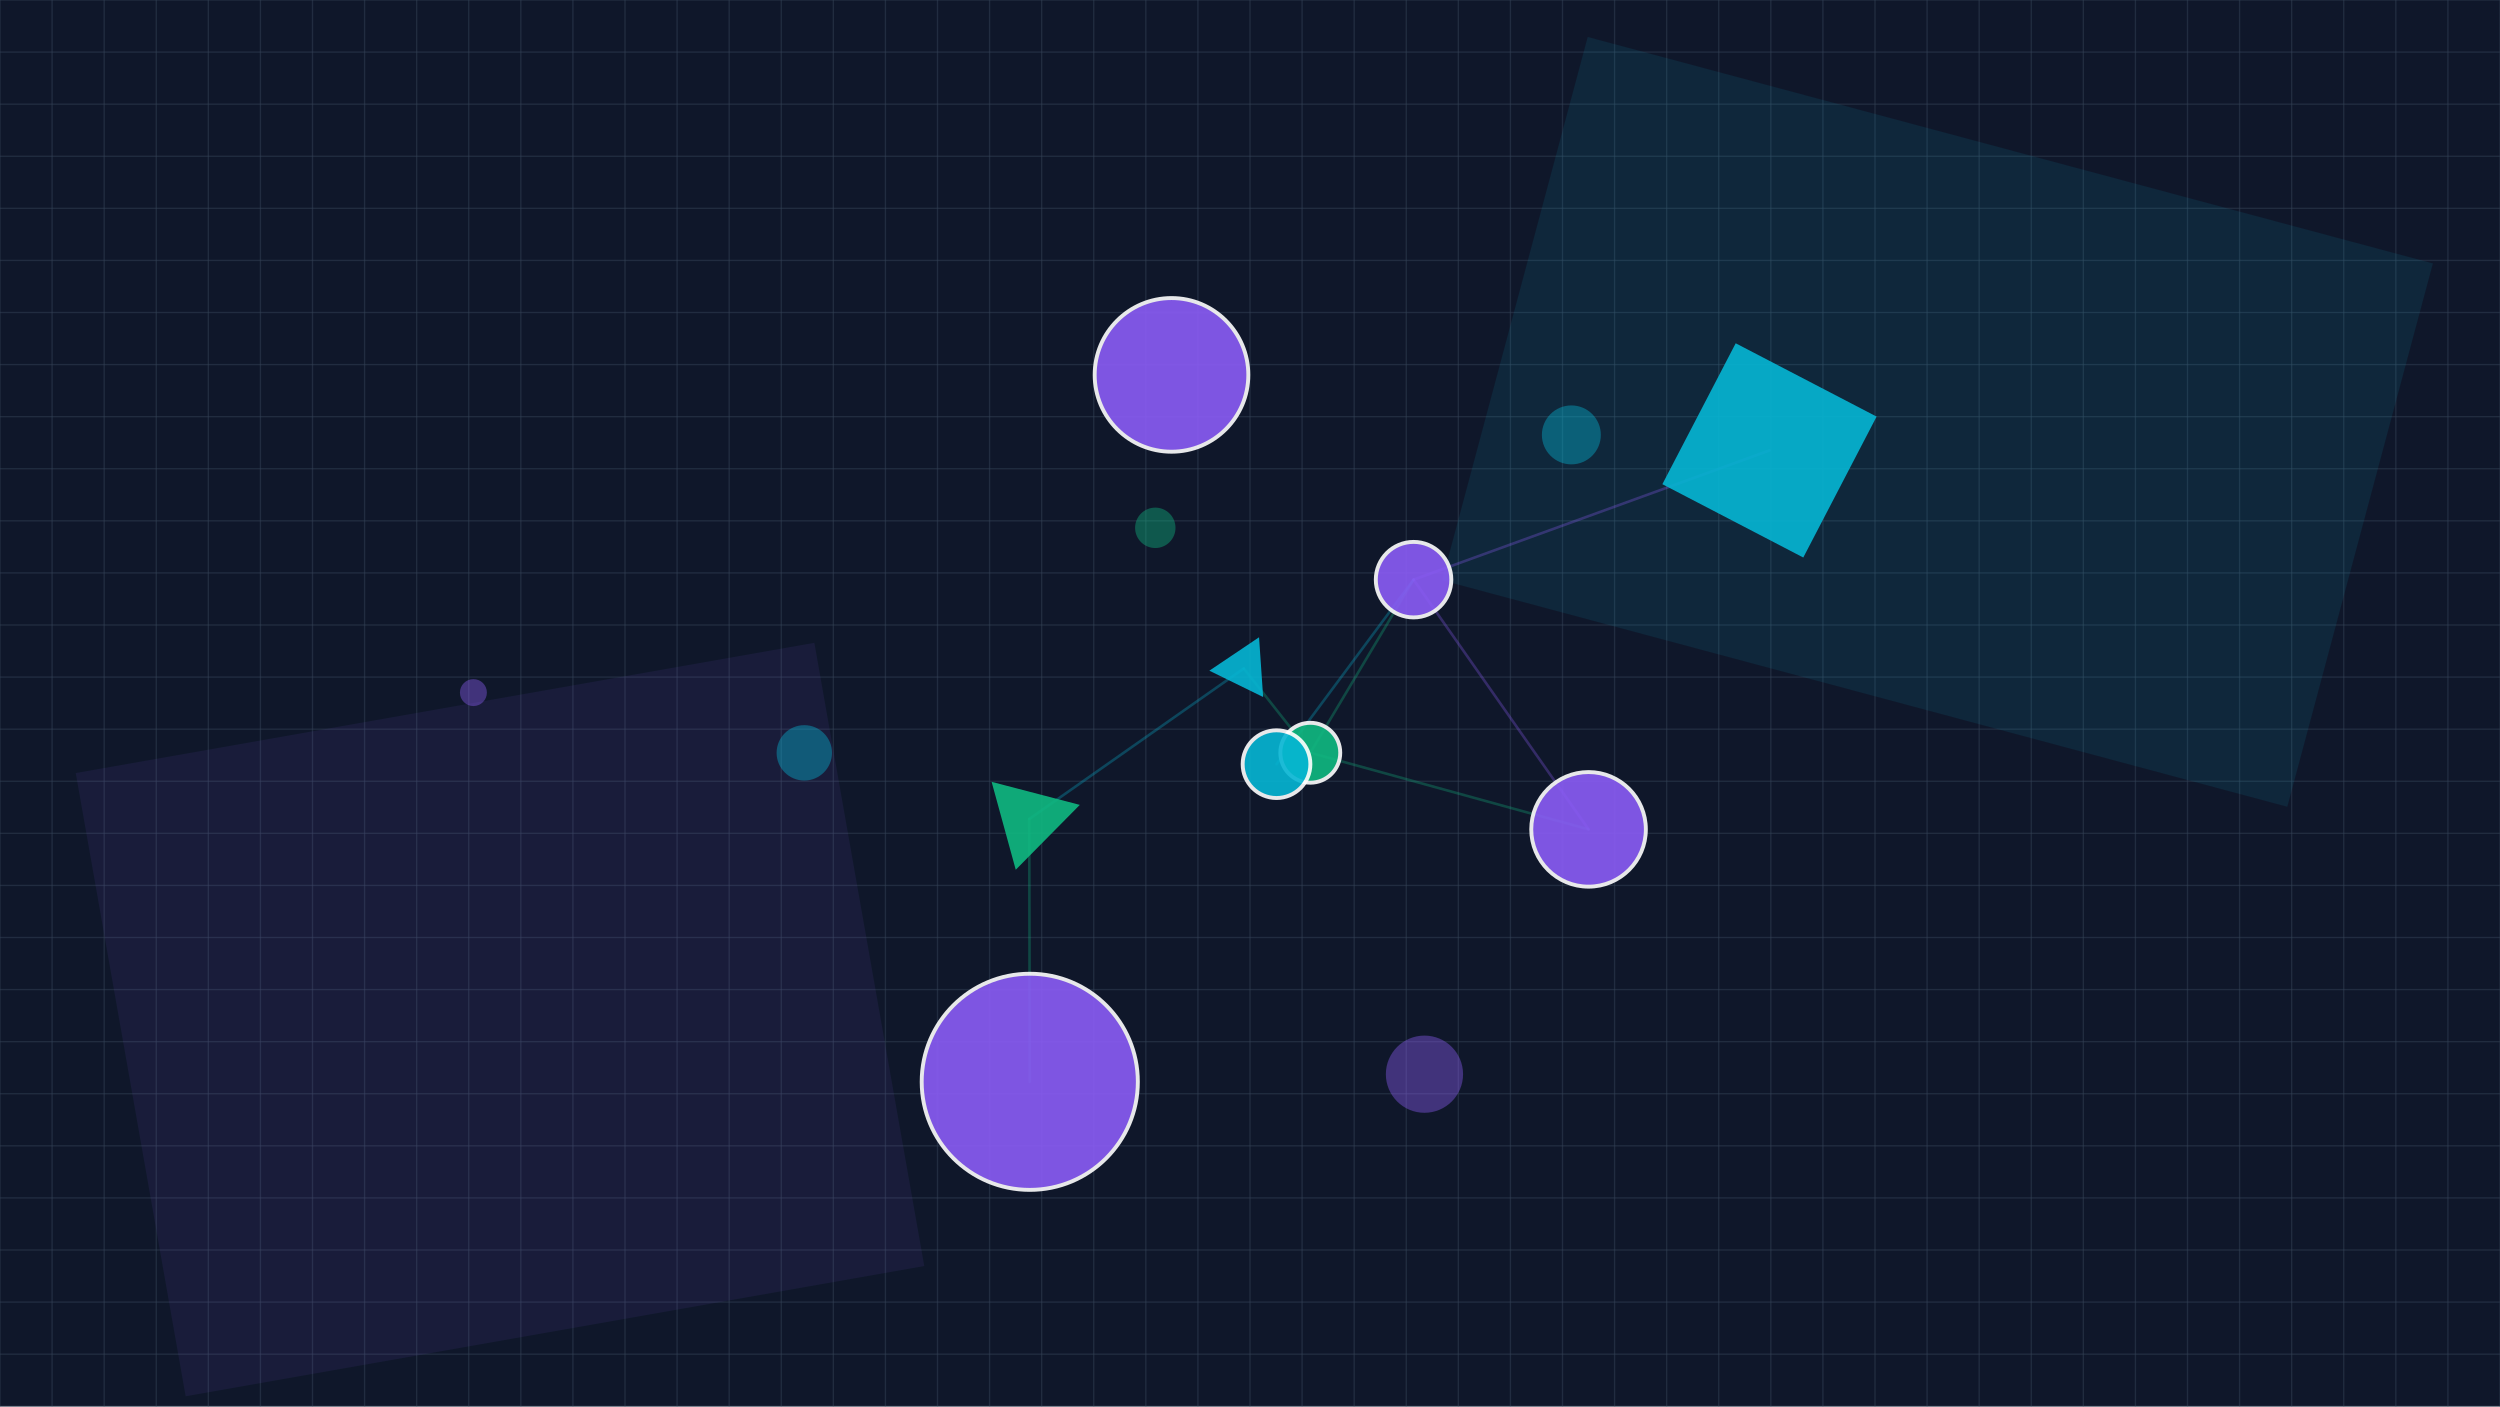
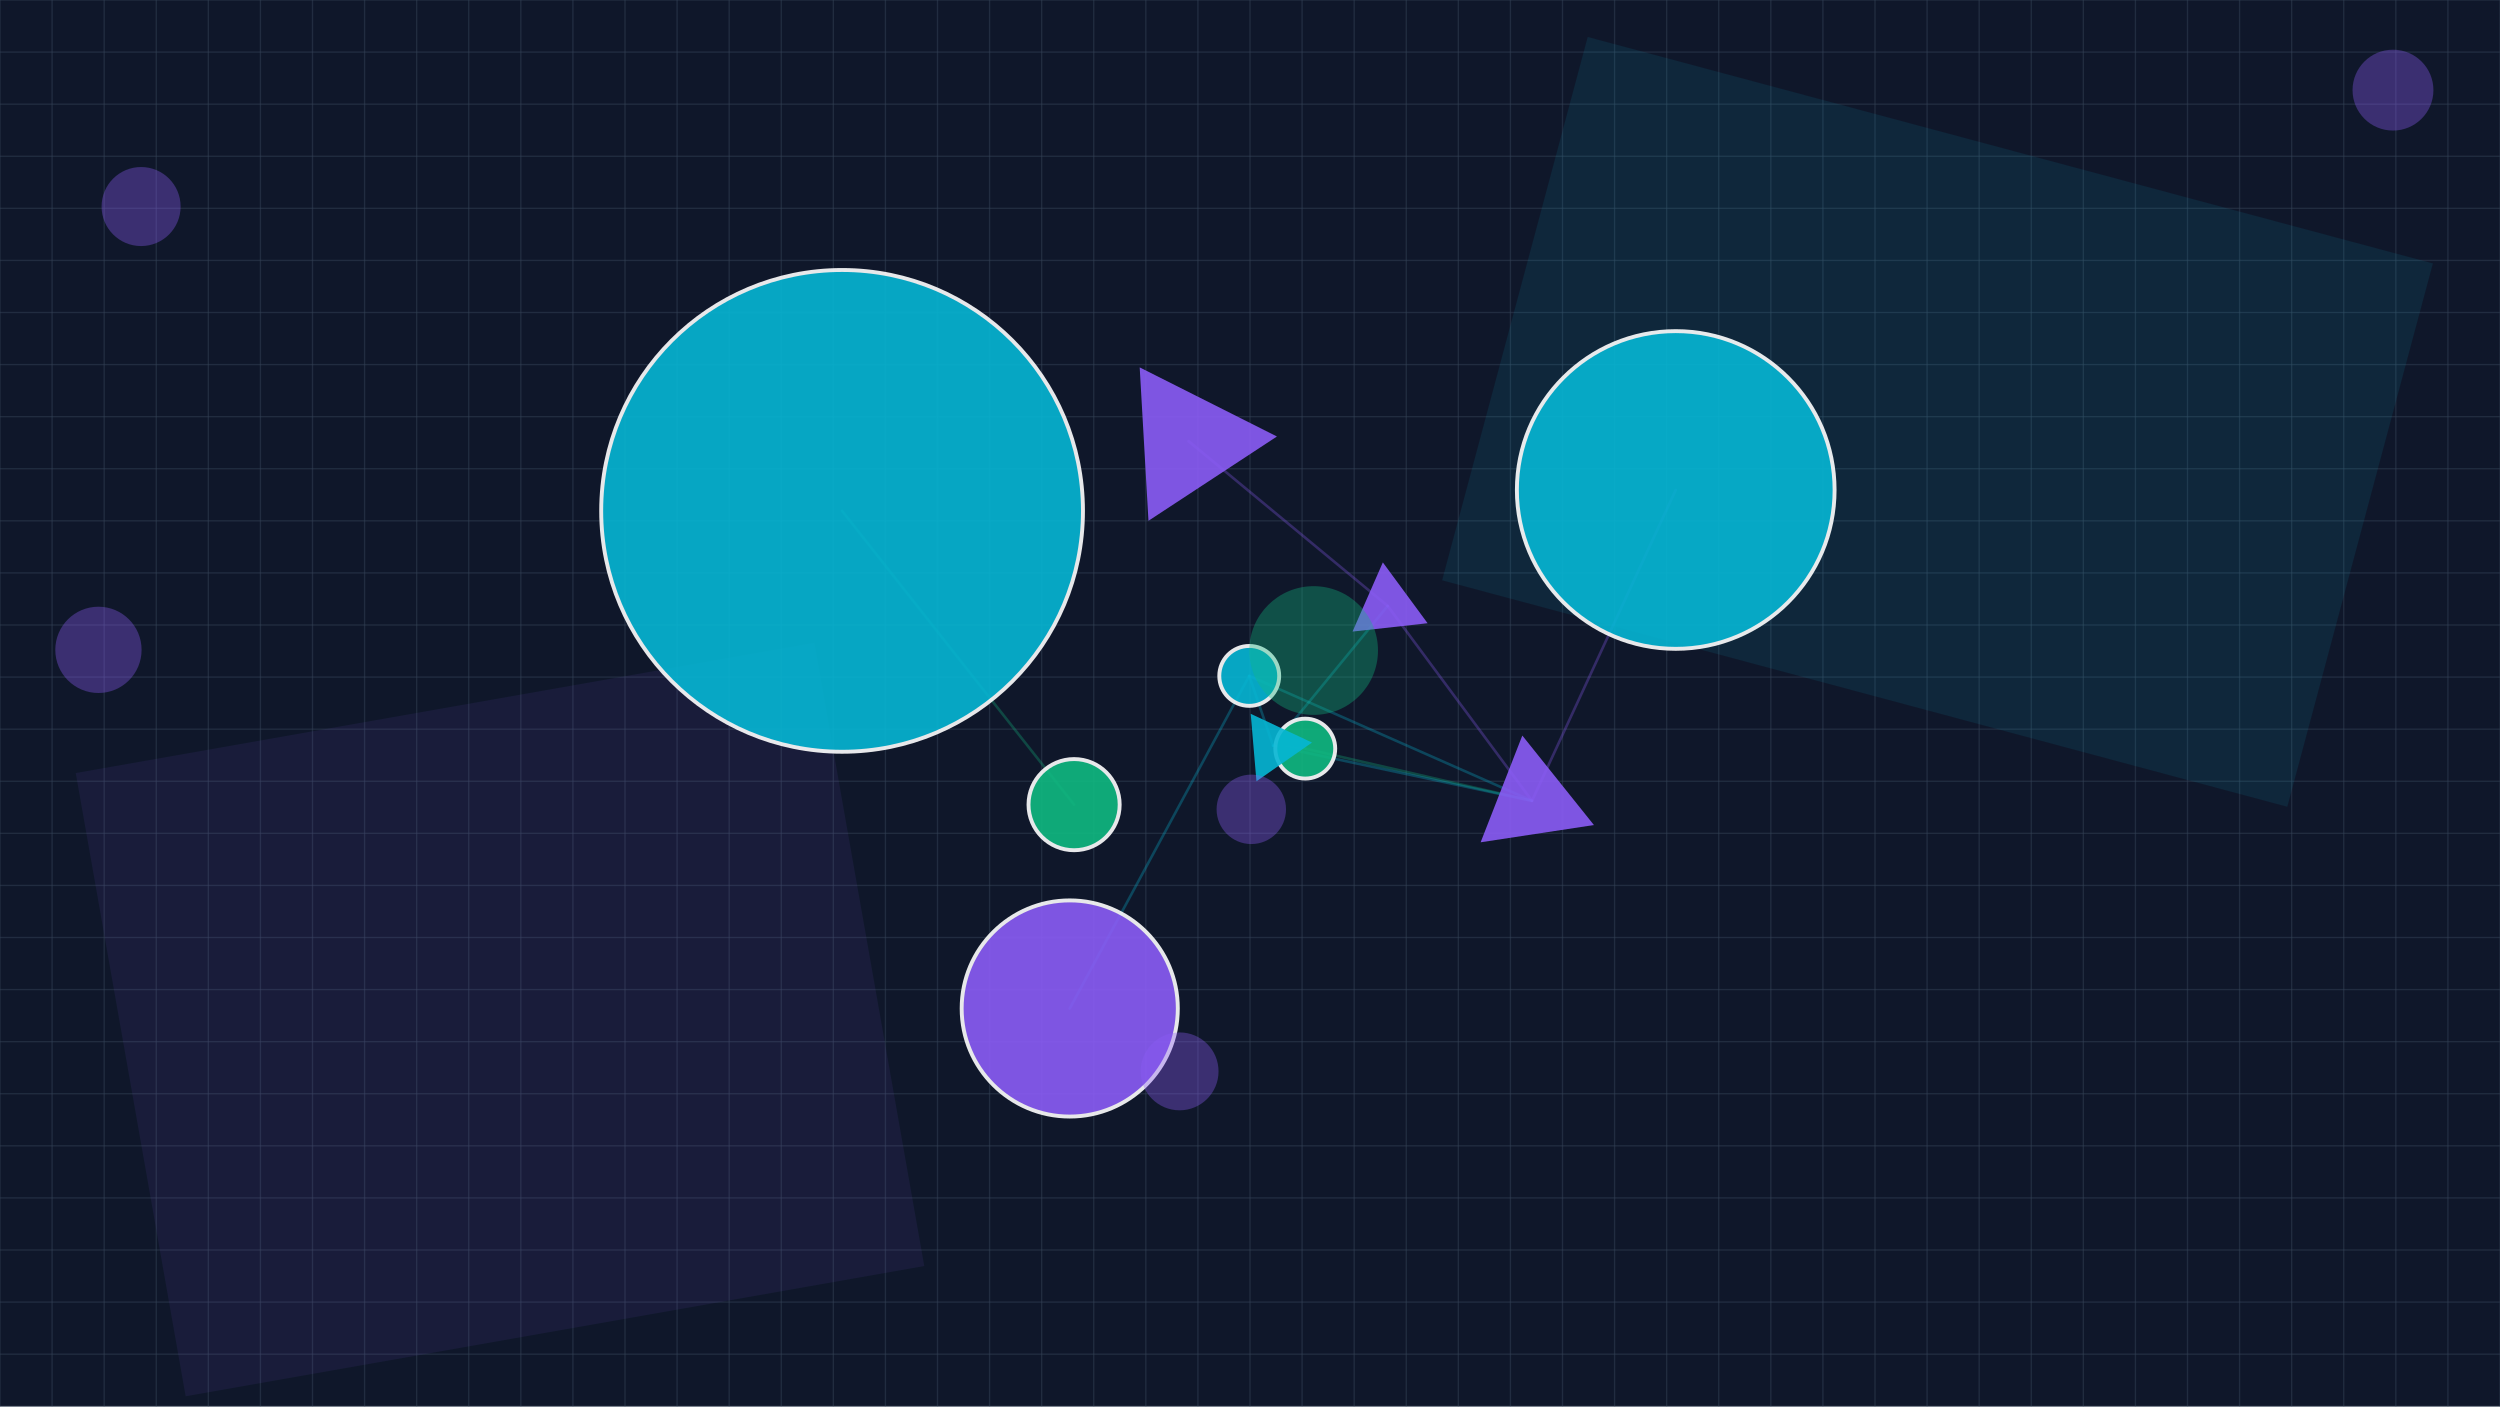
<svg xmlns="http://www.w3.org/2000/svg" viewBox="0 0 1920 1080" width="1920" height="1080" role="img" aria-label="Automatonic AI Geometric Illustration">
  <rect width="1920" height="1080" fill="#0F172A" />
  <g id="grid-pattern">
    <line x1="0" y1="0" x2="0" y2="1080" stroke="#334155" stroke-width="1" opacity="0.5" />
    <line x1="40" y1="0" x2="40" y2="1080" stroke="#334155" stroke-width="1" opacity="0.5" />
    <line x1="80" y1="0" x2="80" y2="1080" stroke="#334155" stroke-width="1" opacity="0.5" />
    <line x1="120" y1="0" x2="120" y2="1080" stroke="#334155" stroke-width="1" opacity="0.5" />
    <line x1="160" y1="0" x2="160" y2="1080" stroke="#334155" stroke-width="1" opacity="0.5" />
    <line x1="200" y1="0" x2="200" y2="1080" stroke="#334155" stroke-width="1" opacity="0.5" />
    <line x1="240" y1="0" x2="240" y2="1080" stroke="#334155" stroke-width="1" opacity="0.5" />
    <line x1="280" y1="0" x2="280" y2="1080" stroke="#334155" stroke-width="1" opacity="0.5" />
    <line x1="320" y1="0" x2="320" y2="1080" stroke="#334155" stroke-width="1" opacity="0.5" />
    <line x1="360" y1="0" x2="360" y2="1080" stroke="#334155" stroke-width="1" opacity="0.5" />
    <line x1="400" y1="0" x2="400" y2="1080" stroke="#334155" stroke-width="1" opacity="0.5" />
    <line x1="440" y1="0" x2="440" y2="1080" stroke="#334155" stroke-width="1" opacity="0.5" />
    <line x1="480" y1="0" x2="480" y2="1080" stroke="#334155" stroke-width="1" opacity="0.5" />
    <line x1="520" y1="0" x2="520" y2="1080" stroke="#334155" stroke-width="1" opacity="0.5" />
    <line x1="560" y1="0" x2="560" y2="1080" stroke="#334155" stroke-width="1" opacity="0.5" />
    <line x1="600" y1="0" x2="600" y2="1080" stroke="#334155" stroke-width="1" opacity="0.5" />
    <line x1="640" y1="0" x2="640" y2="1080" stroke="#334155" stroke-width="1" opacity="0.5" />
    <line x1="680" y1="0" x2="680" y2="1080" stroke="#334155" stroke-width="1" opacity="0.5" />
    <line x1="720" y1="0" x2="720" y2="1080" stroke="#334155" stroke-width="1" opacity="0.5" />
    <line x1="760" y1="0" x2="760" y2="1080" stroke="#334155" stroke-width="1" opacity="0.5" />
    <line x1="800" y1="0" x2="800" y2="1080" stroke="#334155" stroke-width="1" opacity="0.5" />
    <line x1="840" y1="0" x2="840" y2="1080" stroke="#334155" stroke-width="1" opacity="0.5" />
    <line x1="880" y1="0" x2="880" y2="1080" stroke="#334155" stroke-width="1" opacity="0.5" />
    <line x1="920" y1="0" x2="920" y2="1080" stroke="#334155" stroke-width="1" opacity="0.5" />
    <line x1="960" y1="0" x2="960" y2="1080" stroke="#334155" stroke-width="1" opacity="0.5" />
    <line x1="1000" y1="0" x2="1000" y2="1080" stroke="#334155" stroke-width="1" opacity="0.5" />
    <line x1="1040" y1="0" x2="1040" y2="1080" stroke="#334155" stroke-width="1" opacity="0.5" />
    <line x1="1080" y1="0" x2="1080" y2="1080" stroke="#334155" stroke-width="1" opacity="0.5" />
    <line x1="1120" y1="0" x2="1120" y2="1080" stroke="#334155" stroke-width="1" opacity="0.5" />
    <line x1="1160" y1="0" x2="1160" y2="1080" stroke="#334155" stroke-width="1" opacity="0.5" />
    <line x1="1200" y1="0" x2="1200" y2="1080" stroke="#334155" stroke-width="1" opacity="0.5" />
    <line x1="1240" y1="0" x2="1240" y2="1080" stroke="#334155" stroke-width="1" opacity="0.5" />
    <line x1="1280" y1="0" x2="1280" y2="1080" stroke="#334155" stroke-width="1" opacity="0.5" />
    <line x1="1320" y1="0" x2="1320" y2="1080" stroke="#334155" stroke-width="1" opacity="0.5" />
    <line x1="1360" y1="0" x2="1360" y2="1080" stroke="#334155" stroke-width="1" opacity="0.5" />
    <line x1="1400" y1="0" x2="1400" y2="1080" stroke="#334155" stroke-width="1" opacity="0.5" />
    <line x1="1440" y1="0" x2="1440" y2="1080" stroke="#334155" stroke-width="1" opacity="0.5" />
    <line x1="1480" y1="0" x2="1480" y2="1080" stroke="#334155" stroke-width="1" opacity="0.5" />
    <line x1="1520" y1="0" x2="1520" y2="1080" stroke="#334155" stroke-width="1" opacity="0.5" />
    <line x1="1560" y1="0" x2="1560" y2="1080" stroke="#334155" stroke-width="1" opacity="0.5" />
    <line x1="1600" y1="0" x2="1600" y2="1080" stroke="#334155" stroke-width="1" opacity="0.5" />
    <line x1="1640" y1="0" x2="1640" y2="1080" stroke="#334155" stroke-width="1" opacity="0.5" />
    <line x1="1680" y1="0" x2="1680" y2="1080" stroke="#334155" stroke-width="1" opacity="0.5" />
    <line x1="1720" y1="0" x2="1720" y2="1080" stroke="#334155" stroke-width="1" opacity="0.5" />
    <line x1="1760" y1="0" x2="1760" y2="1080" stroke="#334155" stroke-width="1" opacity="0.5" />
    <line x1="1800" y1="0" x2="1800" y2="1080" stroke="#334155" stroke-width="1" opacity="0.5" />
    <line x1="1840" y1="0" x2="1840" y2="1080" stroke="#334155" stroke-width="1" opacity="0.5" />
    <line x1="1880" y1="0" x2="1880" y2="1080" stroke="#334155" stroke-width="1" opacity="0.5" />
    <line x1="1920" y1="0" x2="1920" y2="1080" stroke="#334155" stroke-width="1" opacity="0.5" />
    <line x1="0" y1="0" x2="1920" y2="0" stroke="#334155" stroke-width="1" opacity="0.5" />
    <line x1="0" y1="40" x2="1920" y2="40" stroke="#334155" stroke-width="1" opacity="0.5" />
    <line x1="0" y1="80" x2="1920" y2="80" stroke="#334155" stroke-width="1" opacity="0.5" />
    <line x1="0" y1="120" x2="1920" y2="120" stroke="#334155" stroke-width="1" opacity="0.5" />
    <line x1="0" y1="160" x2="1920" y2="160" stroke="#334155" stroke-width="1" opacity="0.5" />
    <line x1="0" y1="200" x2="1920" y2="200" stroke="#334155" stroke-width="1" opacity="0.5" />
    <line x1="0" y1="240" x2="1920" y2="240" stroke="#334155" stroke-width="1" opacity="0.5" />
    <line x1="0" y1="280" x2="1920" y2="280" stroke="#334155" stroke-width="1" opacity="0.5" />
    <line x1="0" y1="320" x2="1920" y2="320" stroke="#334155" stroke-width="1" opacity="0.5" />
    <line x1="0" y1="360" x2="1920" y2="360" stroke="#334155" stroke-width="1" opacity="0.5" />
    <line x1="0" y1="400" x2="1920" y2="400" stroke="#334155" stroke-width="1" opacity="0.5" />
    <line x1="0" y1="440" x2="1920" y2="440" stroke="#334155" stroke-width="1" opacity="0.5" />
    <line x1="0" y1="480" x2="1920" y2="480" stroke="#334155" stroke-width="1" opacity="0.5" />
    <line x1="0" y1="520" x2="1920" y2="520" stroke="#334155" stroke-width="1" opacity="0.5" />
    <line x1="0" y1="560" x2="1920" y2="560" stroke="#334155" stroke-width="1" opacity="0.5" />
    <line x1="0" y1="600" x2="1920" y2="600" stroke="#334155" stroke-width="1" opacity="0.5" />
    <line x1="0" y1="640" x2="1920" y2="640" stroke="#334155" stroke-width="1" opacity="0.5" />
    <line x1="0" y1="680" x2="1920" y2="680" stroke="#334155" stroke-width="1" opacity="0.5" />
    <line x1="0" y1="720" x2="1920" y2="720" stroke="#334155" stroke-width="1" opacity="0.5" />
    <line x1="0" y1="760" x2="1920" y2="760" stroke="#334155" stroke-width="1" opacity="0.5" />
    <line x1="0" y1="800" x2="1920" y2="800" stroke="#334155" stroke-width="1" opacity="0.5" />
    <line x1="0" y1="840" x2="1920" y2="840" stroke="#334155" stroke-width="1" opacity="0.5" />
    <line x1="0" y1="880" x2="1920" y2="880" stroke="#334155" stroke-width="1" opacity="0.5" />
    <line x1="0" y1="920" x2="1920" y2="920" stroke="#334155" stroke-width="1" opacity="0.5" />
    <line x1="0" y1="960" x2="1920" y2="960" stroke="#334155" stroke-width="1" opacity="0.5" />
    <line x1="0" y1="1000" x2="1920" y2="1000" stroke="#334155" stroke-width="1" opacity="0.5" />
    <line x1="0" y1="1040" x2="1920" y2="1040" stroke="#334155" stroke-width="1" opacity="0.5" />
    <line x1="0" y1="1080" x2="1920" y2="1080" stroke="#334155" stroke-width="1" opacity="0.5" />
  </g>
  <g id="depth-planes">
    <rect x="1152" y="108" width="672" height="432" fill="#06B6D4" opacity="0.1" transform="rotate(15 1488 324)" />
    <rect x="96" y="540" width="576" height="486" fill="#8B5CF6" opacity="0.08" transform="rotate(-10 384 783)" />
  </g>
  <g id="connections">
-     <line x1="1006.306" y1="578.115" x2="955.211" y2="513.395" stroke="#10B981" stroke-width="2" opacity="0.3" stroke-linecap="round" />
-     <line x1="1006.306" y1="578.115" x2="1085.619" y2="445.18" stroke="#10B981" stroke-width="2" opacity="0.3" stroke-linecap="round" />
-     <line x1="1006.306" y1="578.115" x2="1220.01" y2="636.948" stroke="#10B981" stroke-width="2" opacity="0.3" stroke-linecap="round" />
-     <line x1="955.211" y1="513.395" x2="790.454" y2="628.999" stroke="#06B6D4" stroke-width="2" opacity="0.3" stroke-linecap="round" />
-     <line x1="980.368" y1="586.88" x2="1085.619" y2="445.18" stroke="#06B6D4" stroke-width="2" opacity="0.3" stroke-linecap="round" />
-     <line x1="1085.619" y1="445.18" x2="1220.01" y2="636.948" stroke="#8B5CF6" stroke-width="2" opacity="0.3" stroke-linecap="round" />
-     <line x1="1085.619" y1="445.18" x2="1358.964" y2="345.908" stroke="#8B5CF6" stroke-width="2" opacity="0.3" stroke-linecap="round" />
-     <line x1="790.454" y1="628.999" x2="790.862" y2="830.831" stroke="#10B981" stroke-width="2" opacity="0.3" stroke-linecap="round" />
+     <line x1="1002.447" y1="574.939" x2="977.764" y2="572.694" stroke="#10B981" stroke-width="2" opacity="0.3" stroke-linecap="round" />
+     <line x1="1002.447" y1="574.939" x2="1176.559" y2="615.044" stroke="#10B981" stroke-width="2" opacity="0.3" stroke-linecap="round" />
+     <line x1="959.416" y1="519.097" x2="977.764" y2="572.694" stroke="#06B6D4" stroke-width="2" opacity="0.3" stroke-linecap="round" />
+     <line x1="959.416" y1="519.097" x2="1176.559" y2="615.044" stroke="#06B6D4" stroke-width="2" opacity="0.3" stroke-linecap="round" />
+     <line x1="959.416" y1="519.097" x2="821.557" y2="774.516" stroke="#06B6D4" stroke-width="2" opacity="0.3" stroke-linecap="round" />
+     <line x1="977.764" y1="572.694" x2="1065.74" y2="465.372" stroke="#06B6D4" stroke-width="2" opacity="0.3" stroke-linecap="round" />
+     <line x1="977.764" y1="572.694" x2="1176.559" y2="615.044" stroke="#06B6D4" stroke-width="2" opacity="0.3" stroke-linecap="round" />
+     <line x1="1065.74" y1="465.372" x2="1176.559" y2="615.044" stroke="#8B5CF6" stroke-width="2" opacity="0.3" stroke-linecap="round" />
+     <line x1="1065.74" y1="465.372" x2="912.814" y2="338.811" stroke="#8B5CF6" stroke-width="2" opacity="0.3" stroke-linecap="round" />
+     <line x1="824.904" y1="617.97" x2="646.718" y2="392.357" stroke="#10B981" stroke-width="2" opacity="0.3" stroke-linecap="round" />
+     <line x1="1176.559" y1="615.044" x2="1286.966" y2="376.309" stroke="#8B5CF6" stroke-width="2" opacity="0.3" stroke-linecap="round" />
  </g>
  <g id="geometric-nodes">
-     <circle cx="1006.306" cy="578.115" r="23" fill="#10B981" opacity="0.9" stroke="#FFFFFF" stroke-width="3" />
-     <path d="M 966.946,489.422 L 928.773,515.09 L 970.089,535.314 Z" fill="#06B6D4" opacity="0.9" />
-     <circle cx="980.368" cy="586.88" r="26" fill="#06B6D4" opacity="0.9" stroke="#FFFFFF" stroke-width="3" />
-     <circle cx="1085.619" cy="445.18" r="29" fill="#8B5CF6" opacity="0.9" stroke="#FFFFFF" stroke-width="3" />
-     <path d="M 761.555,600.458 L 780.093,667.958 L 829.282,618.154 Z" fill="#10B981" opacity="0.9" />
-     <circle cx="1220.01" cy="636.948" r="44" fill="#8B5CF6" opacity="0.9" stroke="#FFFFFF" stroke-width="3" />
-     <circle cx="899.715" cy="287.915" r="59" fill="#8B5CF6" opacity="0.9" stroke="#FFFFFF" stroke-width="3" />
-     <circle cx="790.862" cy="830.831" r="83" fill="#8B5CF6" opacity="0.9" stroke="#FFFFFF" stroke-width="3" />
-     <rect x="1297.964" y="284.908" width="122" height="122" fill="#06B6D4" opacity="0.9" transform="rotate(27.49113 1358.964 345.9083)" />
+     <circle cx="1002.447" cy="574.939" r="23" fill="#10B981" opacity="0.9" stroke="#FFFFFF" stroke-width="3" />
+     <circle cx="959.416" cy="519.097" r="23" fill="#06B6D4" opacity="0.9" stroke="#FFFFFF" stroke-width="3" />
+     <path d="M 964.955,600.012 L 1007.614,570.277 L 960.533,548.2 Z" fill="#06B6D4" opacity="0.9" />
+     <path d="M 1062.025,431.924 L 1038.747,485.048 L 1096.392,478.645 Z" fill="#8B5CF6" opacity="0.9" />
+     <circle cx="824.904" cy="617.97" r="35" fill="#10B981" opacity="0.9" stroke="#FFFFFF" stroke-width="3" />
+     <path d="M 1224.121,633.62 L 1169.14,564.91 L 1137.126,646.88 Z" fill="#8B5CF6" opacity="0.9" />
+     <path d="M 882.023,399.964 L 980.677,335.223 L 875.283,282.157 Z" fill="#8B5CF6" opacity="0.9" />
+     <circle cx="821.557" cy="774.516" r="83" fill="#8B5CF6" opacity="0.9" stroke="#FFFFFF" stroke-width="3" />
+     <circle cx="1286.966" cy="376.309" r="122" fill="#06B6D4" opacity="0.9" stroke="#FFFFFF" stroke-width="3" />
+     <circle cx="646.718" cy="392.357" r="185" fill="#06B6D4" opacity="0.9" stroke="#FFFFFF" stroke-width="3" />
  </g>
  <g id="accent-shapes">
-     <circle cx="617.704" cy="578.185" r="21.271" fill="#06B6D4" opacity="0.4" />
-     <circle cx="1093.984" cy="824.981" r="29.648" fill="#8B5CF6" opacity="0.4" />
-     <circle cx="1206.807" cy="334" r="22.634" fill="#06B6D4" opacity="0.4" />
-     <circle cx="363.58" cy="531.907" r="10.352" fill="#8B5CF6" opacity="0.4" />
-     <circle cx="887.267" cy="405.37" r="15.519" fill="#10B981" opacity="0.4" />
+     <circle cx="75.605" cy="499.088" r="33.137" fill="#8B5CF6" opacity="0.35" />
+     <circle cx="1837.811" cy="69.218" r="31.053" fill="#8B5CF6" opacity="0.35" />
+     <circle cx="961.004" cy="621.569" r="26.664" fill="#8B5CF6" opacity="0.35" />
+     <circle cx="905.926" cy="822.81" r="29.909" fill="#8B5CF6" opacity="0.35" />
+     <circle cx="1008.872" cy="499.606" r="49.43" fill="#10B981" opacity="0.35" />
+     <circle cx="108.362" cy="158.625" r="30.349" fill="#8B5CF6" opacity="0.35" />
  </g>
</svg>
